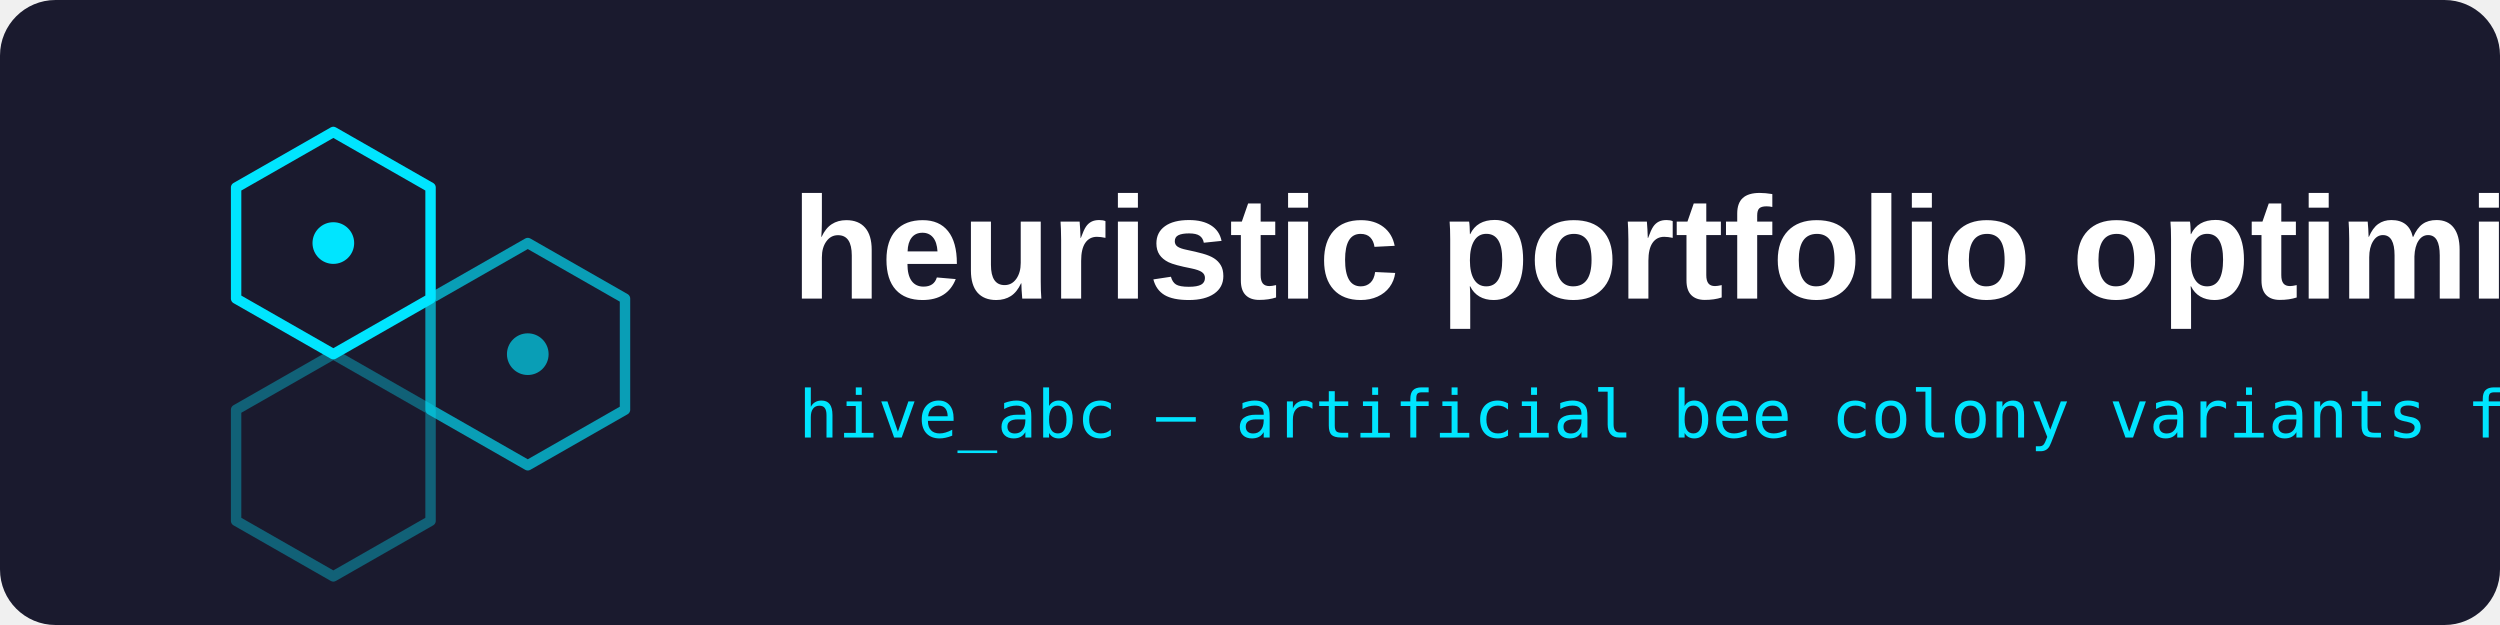
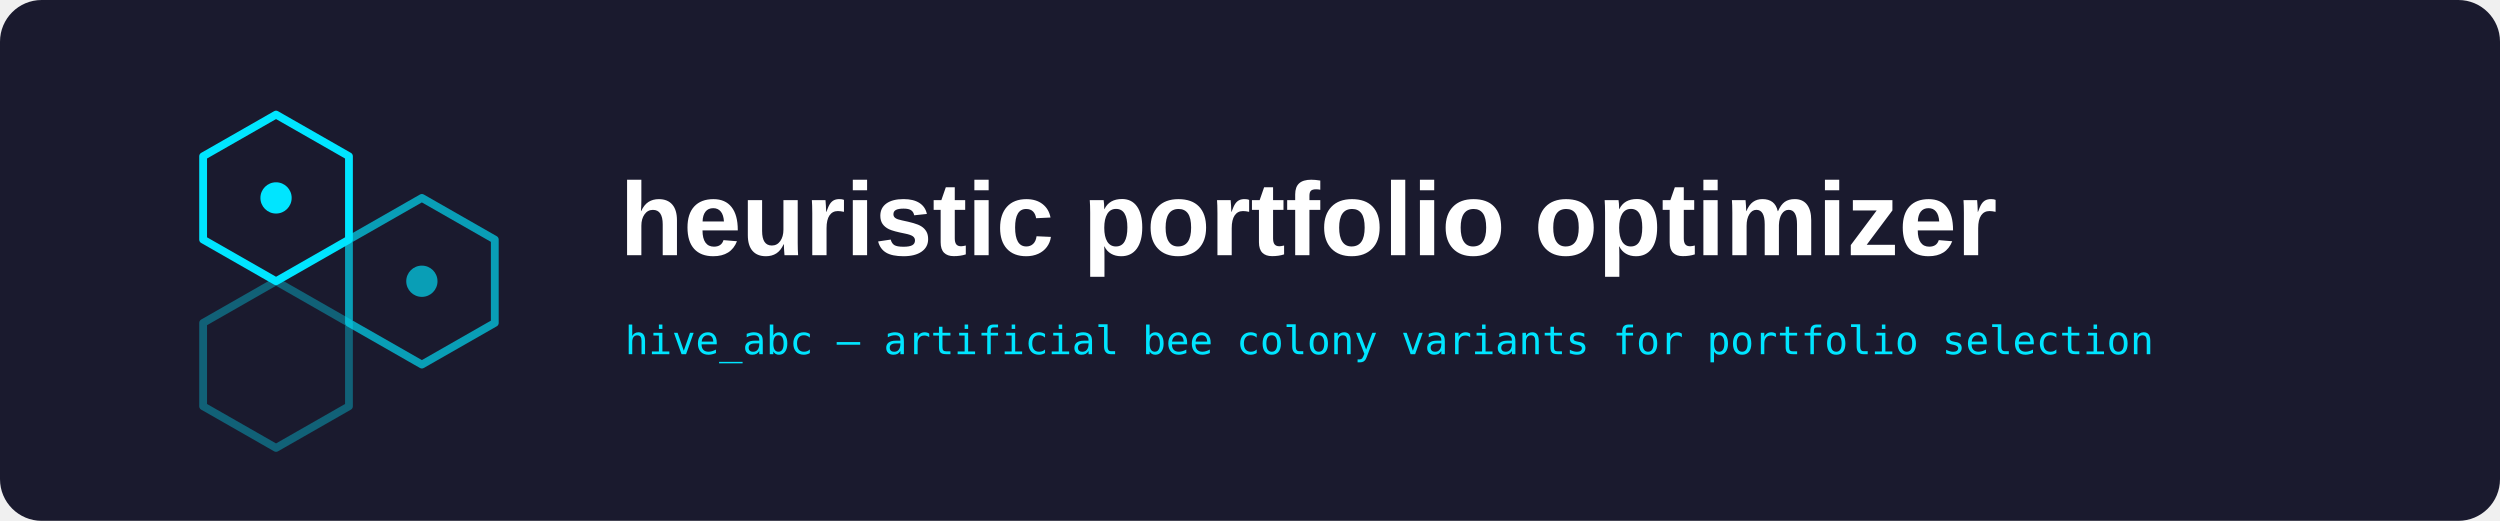
- <svg xmlns="http://www.w3.org/2000/svg" width="720" height="180" viewBox="0 0 720 180" fill="none">
-   <rect width="720" height="180" rx="16" fill="#1A1A2E" />
+ <svg xmlns="http://www.w3.org/2000/svg" width="960" height="200" viewBox="0 0 960 200" fill="none">
+   <rect width="960" height="200" rx="16" fill="#1A1A2E" />
  <g stroke="#00E5FF" stroke-width="3" fill="none" stroke-linejoin="round">
-     <path d="M96 38 L124 54 L124 86 L96 102 L68 86 L68 54 Z" />
-     <path d="M152 70 L180 86 L180 118 L152 134 L124 118 L124 86 Z" opacity="0.65" />
-     <path d="M96 102 L124 118 L124 150 L96 166 L68 150 L68 118 Z" opacity="0.35" />
+     <path d="M106 44 L134 60 L134 92 L106 108 L78 92 L78 60 Z" />
+     <path d="M162 76 L190 92 L190 124 L162 140 L134 124 L134 92 Z" opacity="0.65" />
+     <path d="M106 108 L134 124 L134 156 L106 172 L78 156 L78 124 Z" opacity="0.35" />
  </g>
-   <circle cx="96" cy="70" r="6" fill="#00E5FF" />
-   <circle cx="152" cy="102" r="6" fill="#00E5FF" opacity="0.65" />
-   <text x="228" y="86" font-family="Outfit, Helvetica Neue, Arial, sans-serif" font-size="42" font-weight="600" fill="#FFFFFF">heuristic portfolio optimizer</text>
-   <text x="230" y="126" font-family="JetBrains Mono, Fira Code, monospace" font-size="19" fill="#00E5FF">hive_abc — artificial bee colony variants for portfolio selection</text>
+   <circle cx="106" cy="76" r="6" fill="#00E5FF" />
+   <circle cx="162" cy="108" r="6" fill="#00E5FF" opacity="0.65" />
+   <text x="238" y="98" font-family="Outfit, Helvetica Neue, Arial, sans-serif" font-size="40" font-weight="600" fill="#FFFFFF">heuristic portfolio optimizer</text>
+   <text x="240" y="136" font-family="JetBrains Mono, Fira Code, monospace" font-size="15" fill="#00E5FF">hive_abc — artificial bee colony variants for portfolio selection</text>
</svg>
